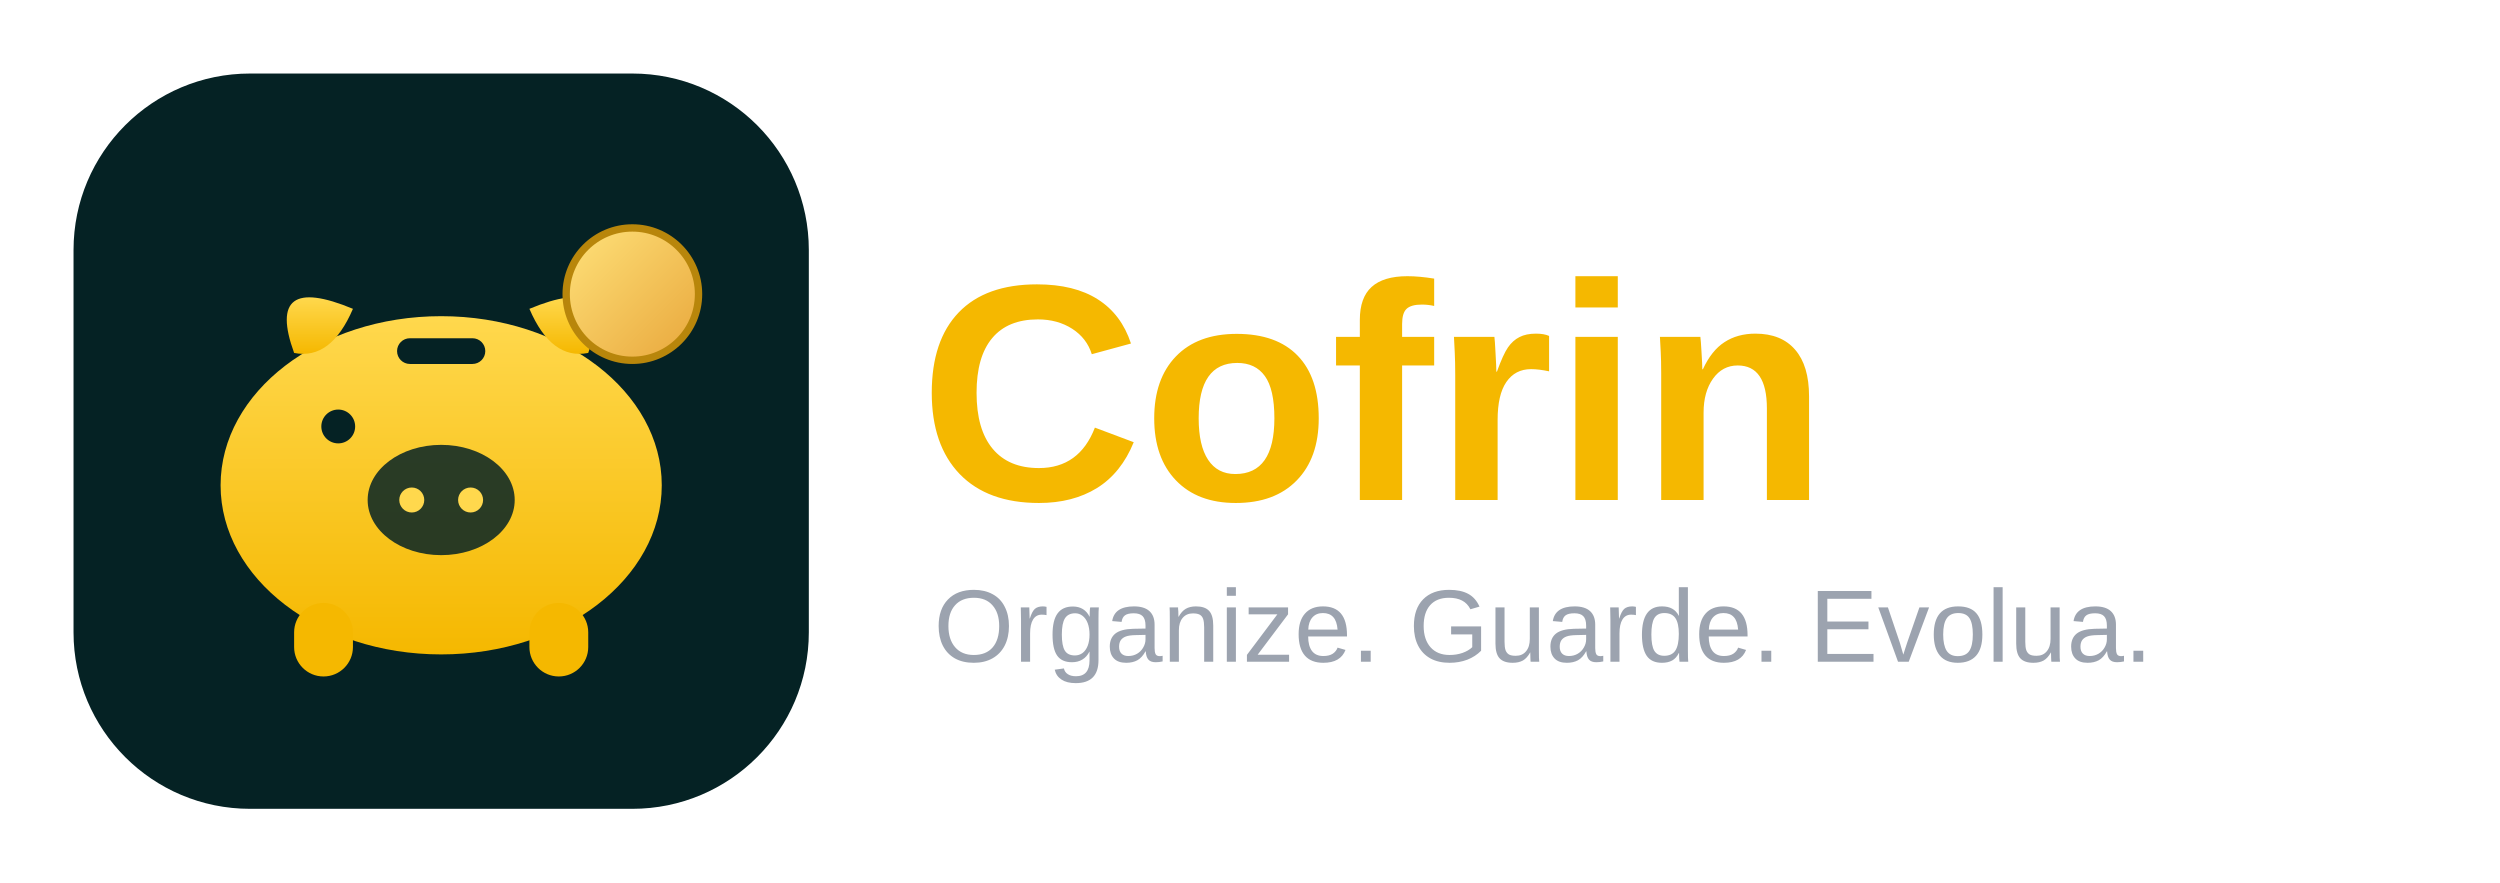
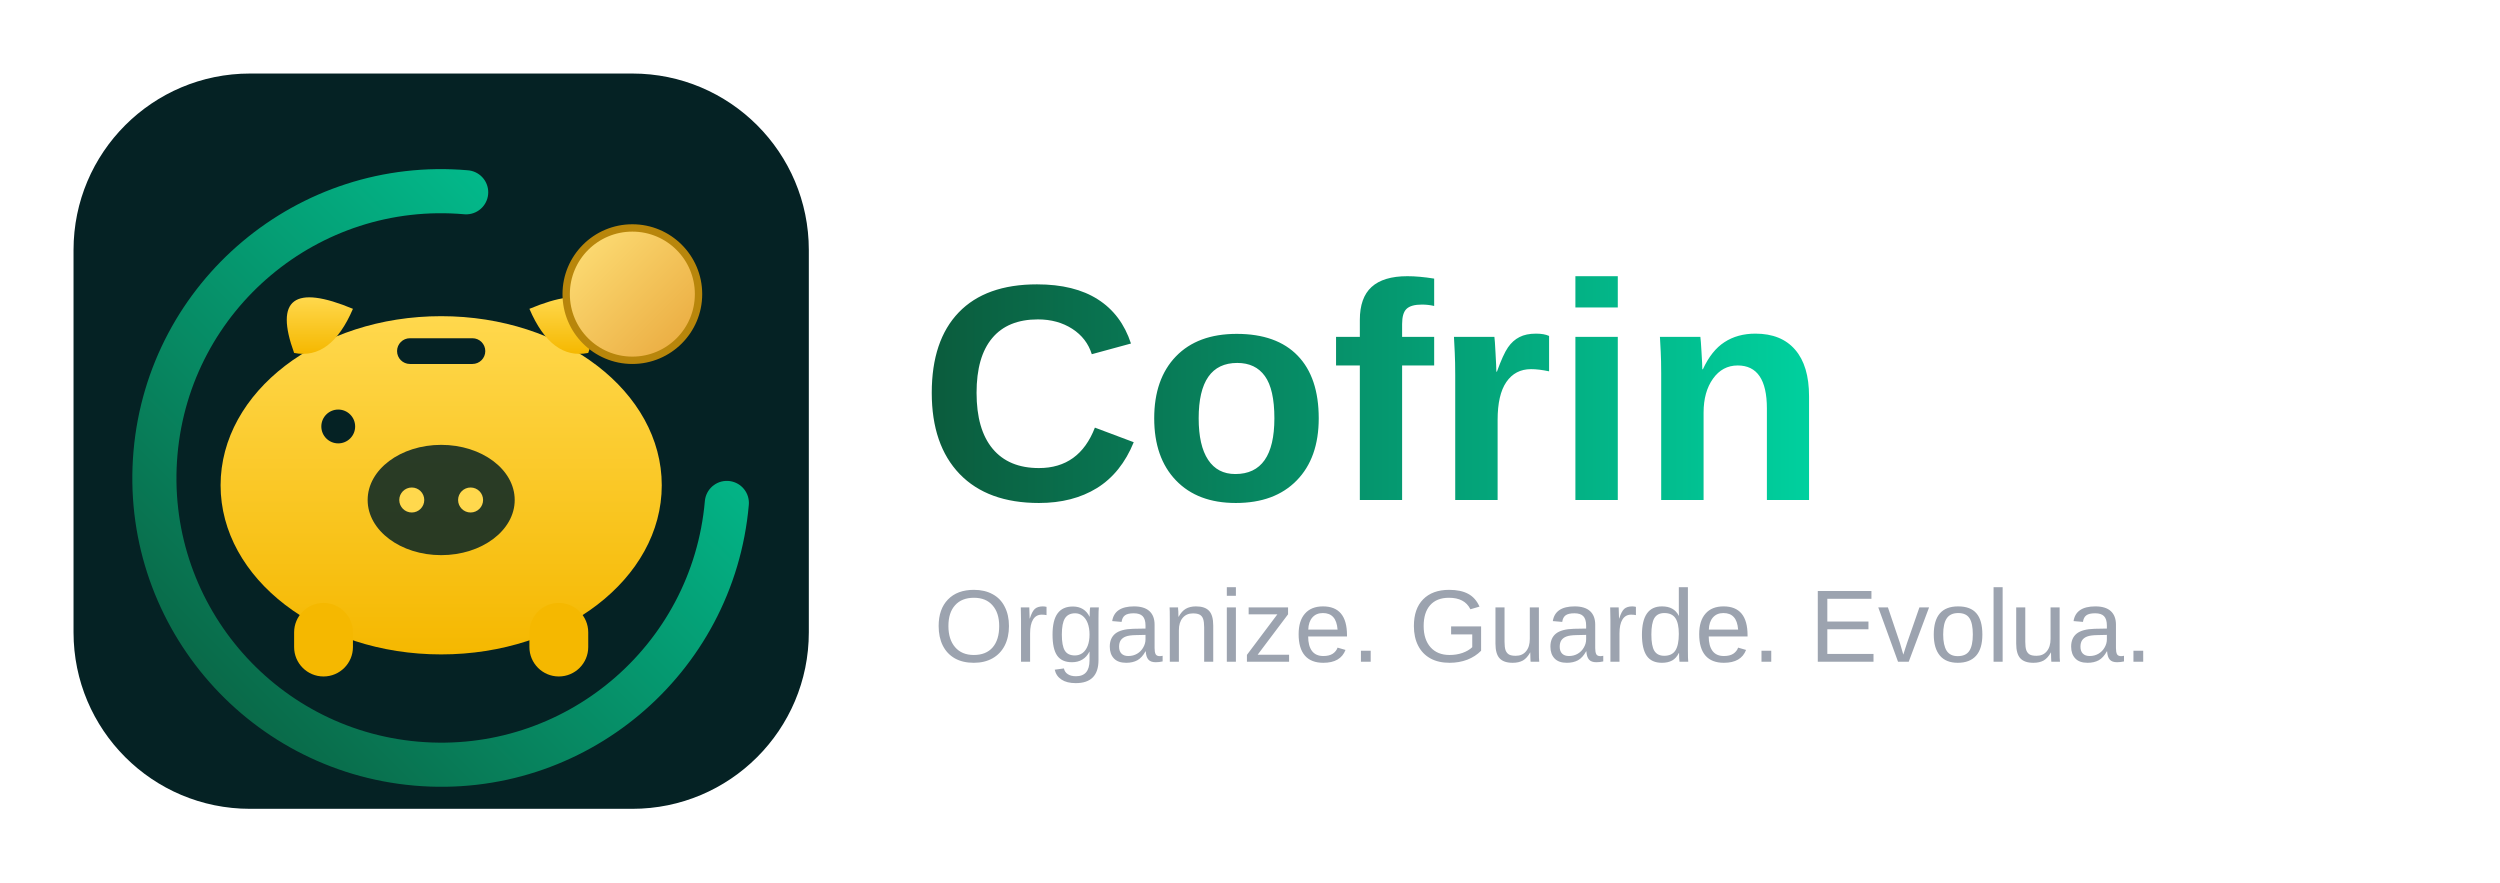
<svg xmlns="http://www.w3.org/2000/svg" width="340" height="120" viewBox="0 0 340 120">
  <defs>
    <linearGradient id="ouro2" x1="0" y1="0" x2="1" y2="1">
      <stop offset="0%" stop-color="#FFE27A" />
      <stop offset="100%" stop-color="#E8A63B" />
    </linearGradient>
    <linearGradient id="amarelo2" x1="0" y1="0" x2="0" y2="1">
      <stop offset="0%" stop-color="#FFD84D" />
      <stop offset="100%" stop-color="#F5B800" />
    </linearGradient>
+     <linearGradient id="anelVerde2" x1="0" y1="1" x2="1" y2="0">
+       <stop offset="0%" stop-color="#0B5C3D" />
+       <stop offset="100%" stop-color="#00D09E" />
+     </linearGradient>
+     <linearGradient id="verdeWordmark" x1="0" y1="0" x2="1" y2="0">
+       <stop offset="0%" stop-color="#0B5C3D" />
+       <stop offset="100%" stop-color="#00D09E" />
+     </linearGradient>
  </defs>
  <g transform="translate(10,10)">
    <rect width="100" height="100" rx="24" fill="#052224" />
+     <path d="M88.85 58.4 A 39 39 0 1 1 53.4 16.15" stroke="url(#anelVerde2)" stroke-width="6" fill="none" stroke-linecap="round" />
    <ellipse cx="50" cy="56" rx="30" ry="23" fill="url(#amarelo2)" />
    <path d="M30 38 Q26 27 38 32 Q35 39 30 38Z" fill="url(#amarelo2)" />
    <path d="M70 38 Q74 27 62 32 Q65 39 70 38Z" fill="url(#amarelo2)" />
    <rect x="30" y="72" width="8" height="10" rx="4" fill="#F5B800" />
    <rect x="62" y="72" width="8" height="10" rx="4" fill="#F5B800" />
    <ellipse cx="50" cy="58" rx="10" ry="7.5" fill="#052224" opacity="0.85" />
    <circle cx="46" cy="58" r="1.7" fill="#FFD84D" />
    <circle cx="54" cy="58" r="1.7" fill="#FFD84D" />
    <circle cx="36" cy="48" r="2.3" fill="#052224" />
    <rect x="44" y="36" width="12" height="3.5" rx="1.75" fill="#052224" />
    <circle cx="76" cy="30" r="9" fill="url(#ouro2)" stroke="#B8860B" stroke-width="1" />
  </g>
-   <text x="125" y="68" font-size="42" font-weight="800" fill="#F5B800" font-family="Arial, sans-serif">Cofrin</text>
+   <text x="125" y="68" font-size="42" font-weight="800" fill="url(#verdeWordmark)" font-family="Arial, sans-serif">Cofrin</text>
  <text x="127" y="90" font-size="14" font-weight="500" fill="#9CA3AF" font-family="Arial, sans-serif">Organize. Guarde. Evolua.</text>
</svg>
